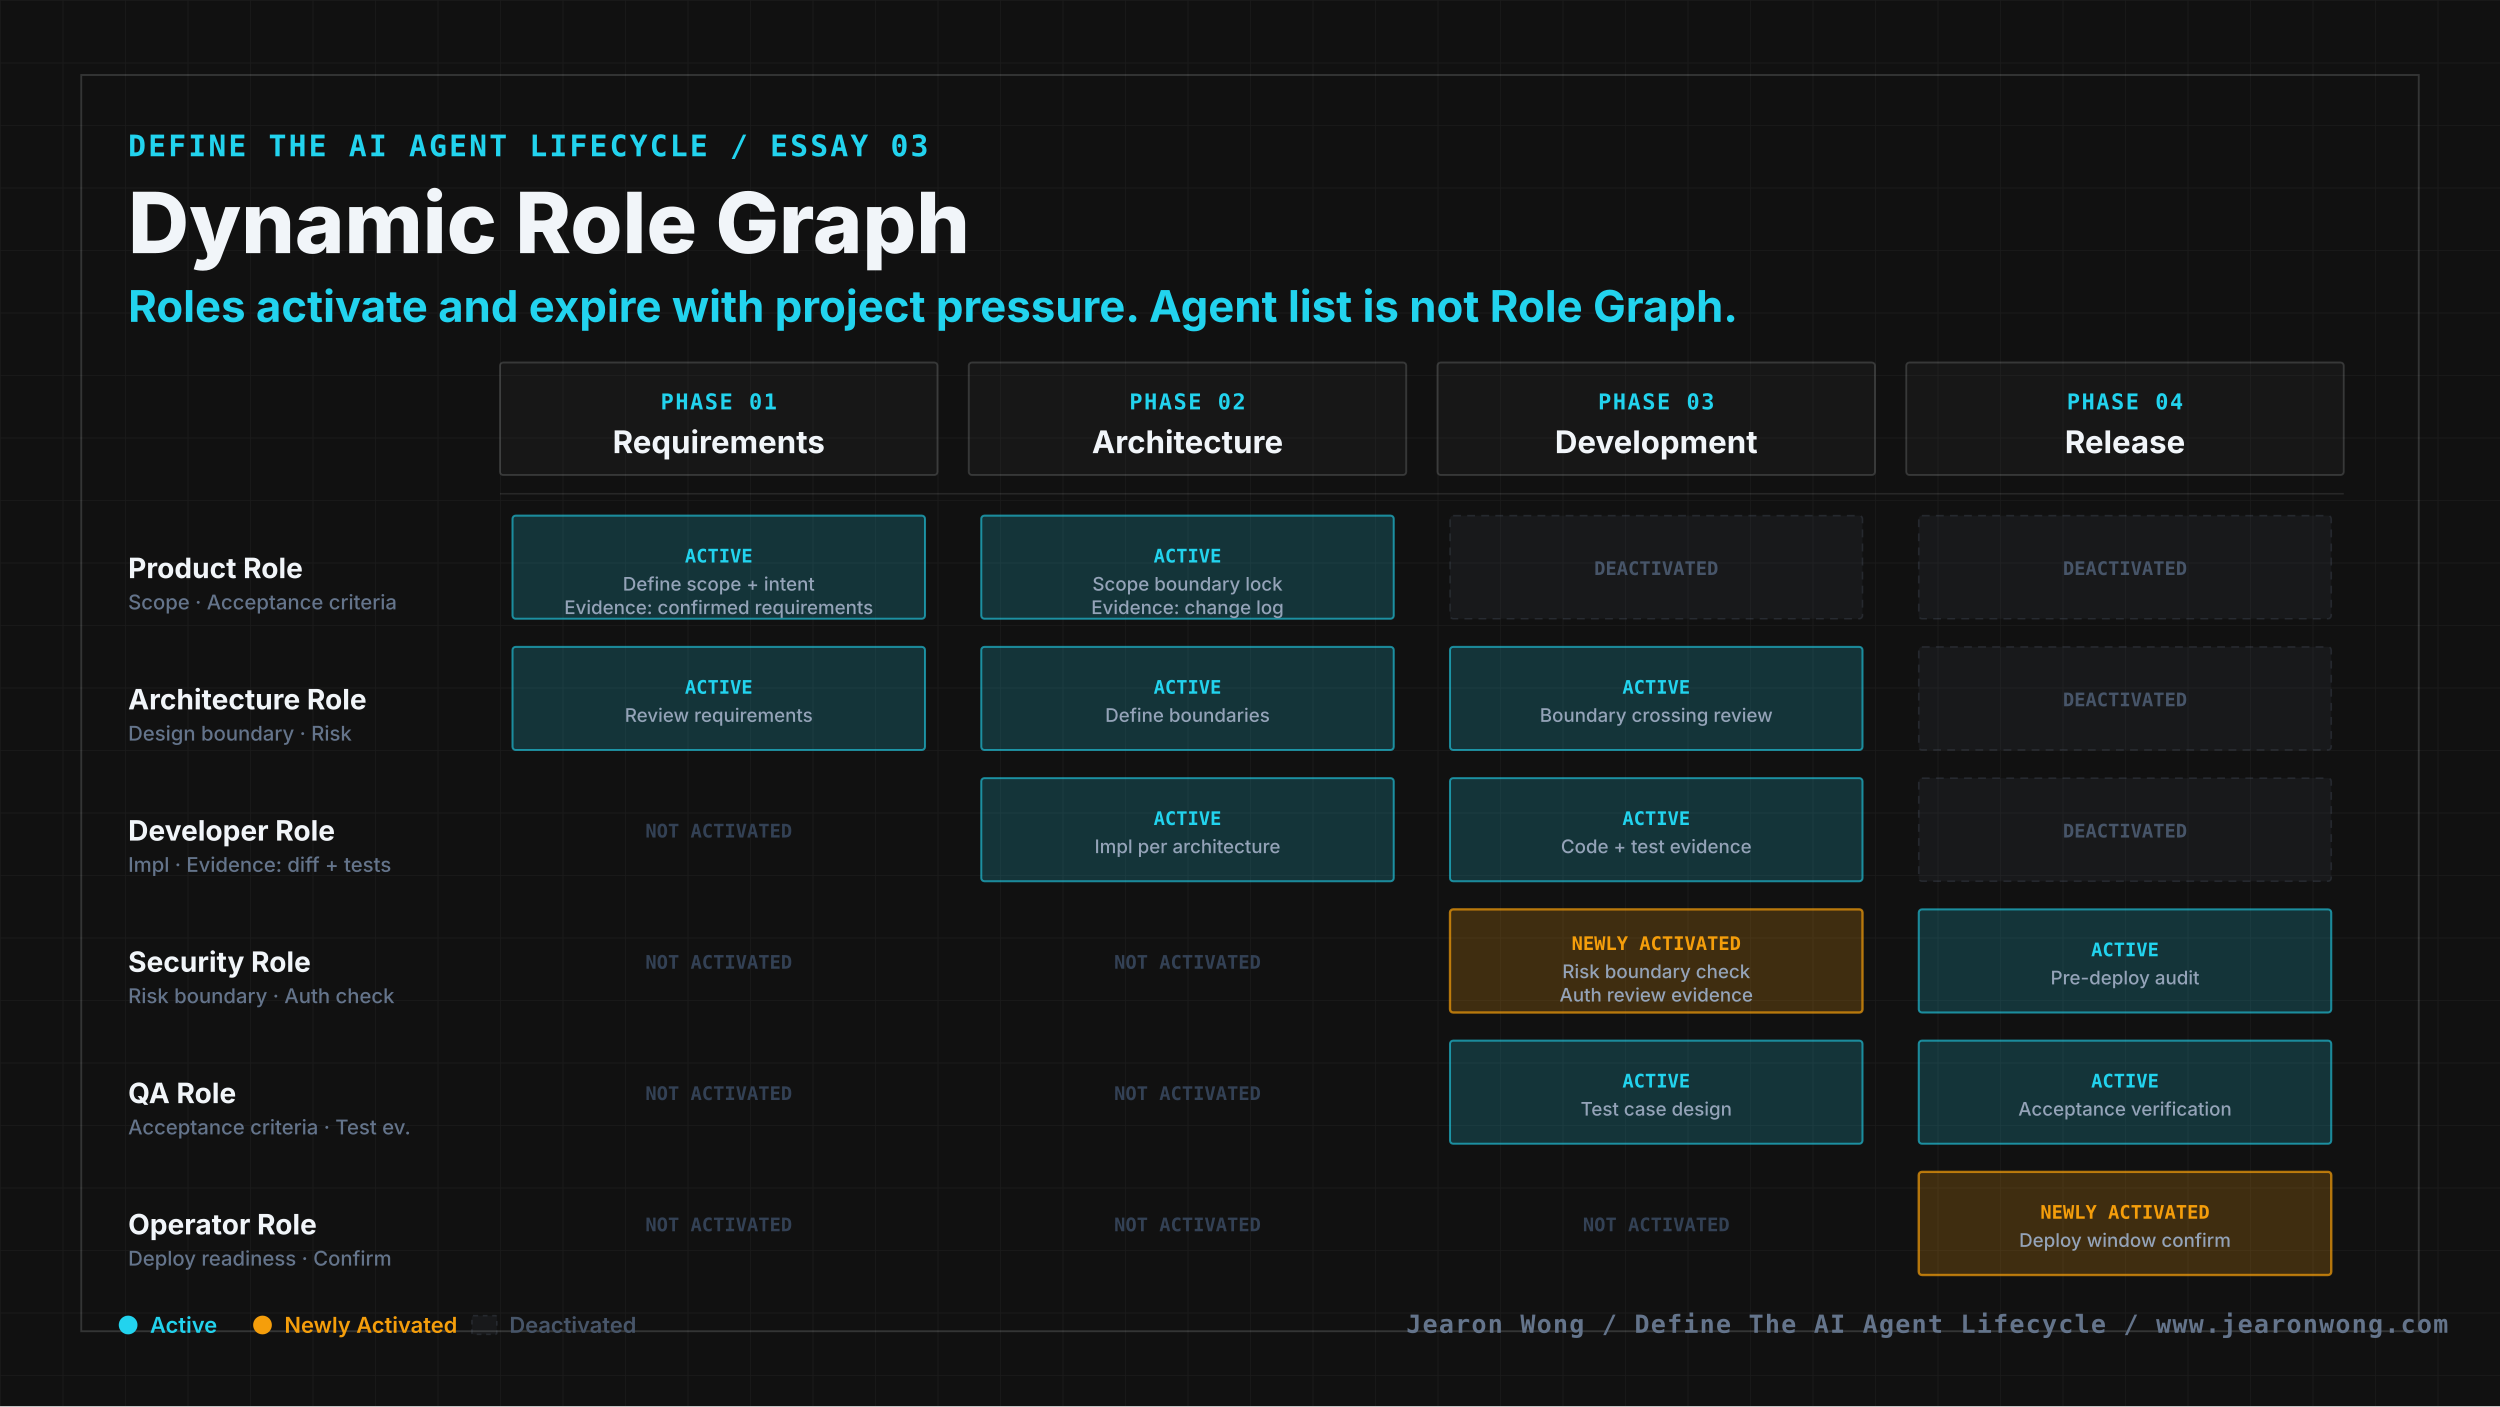
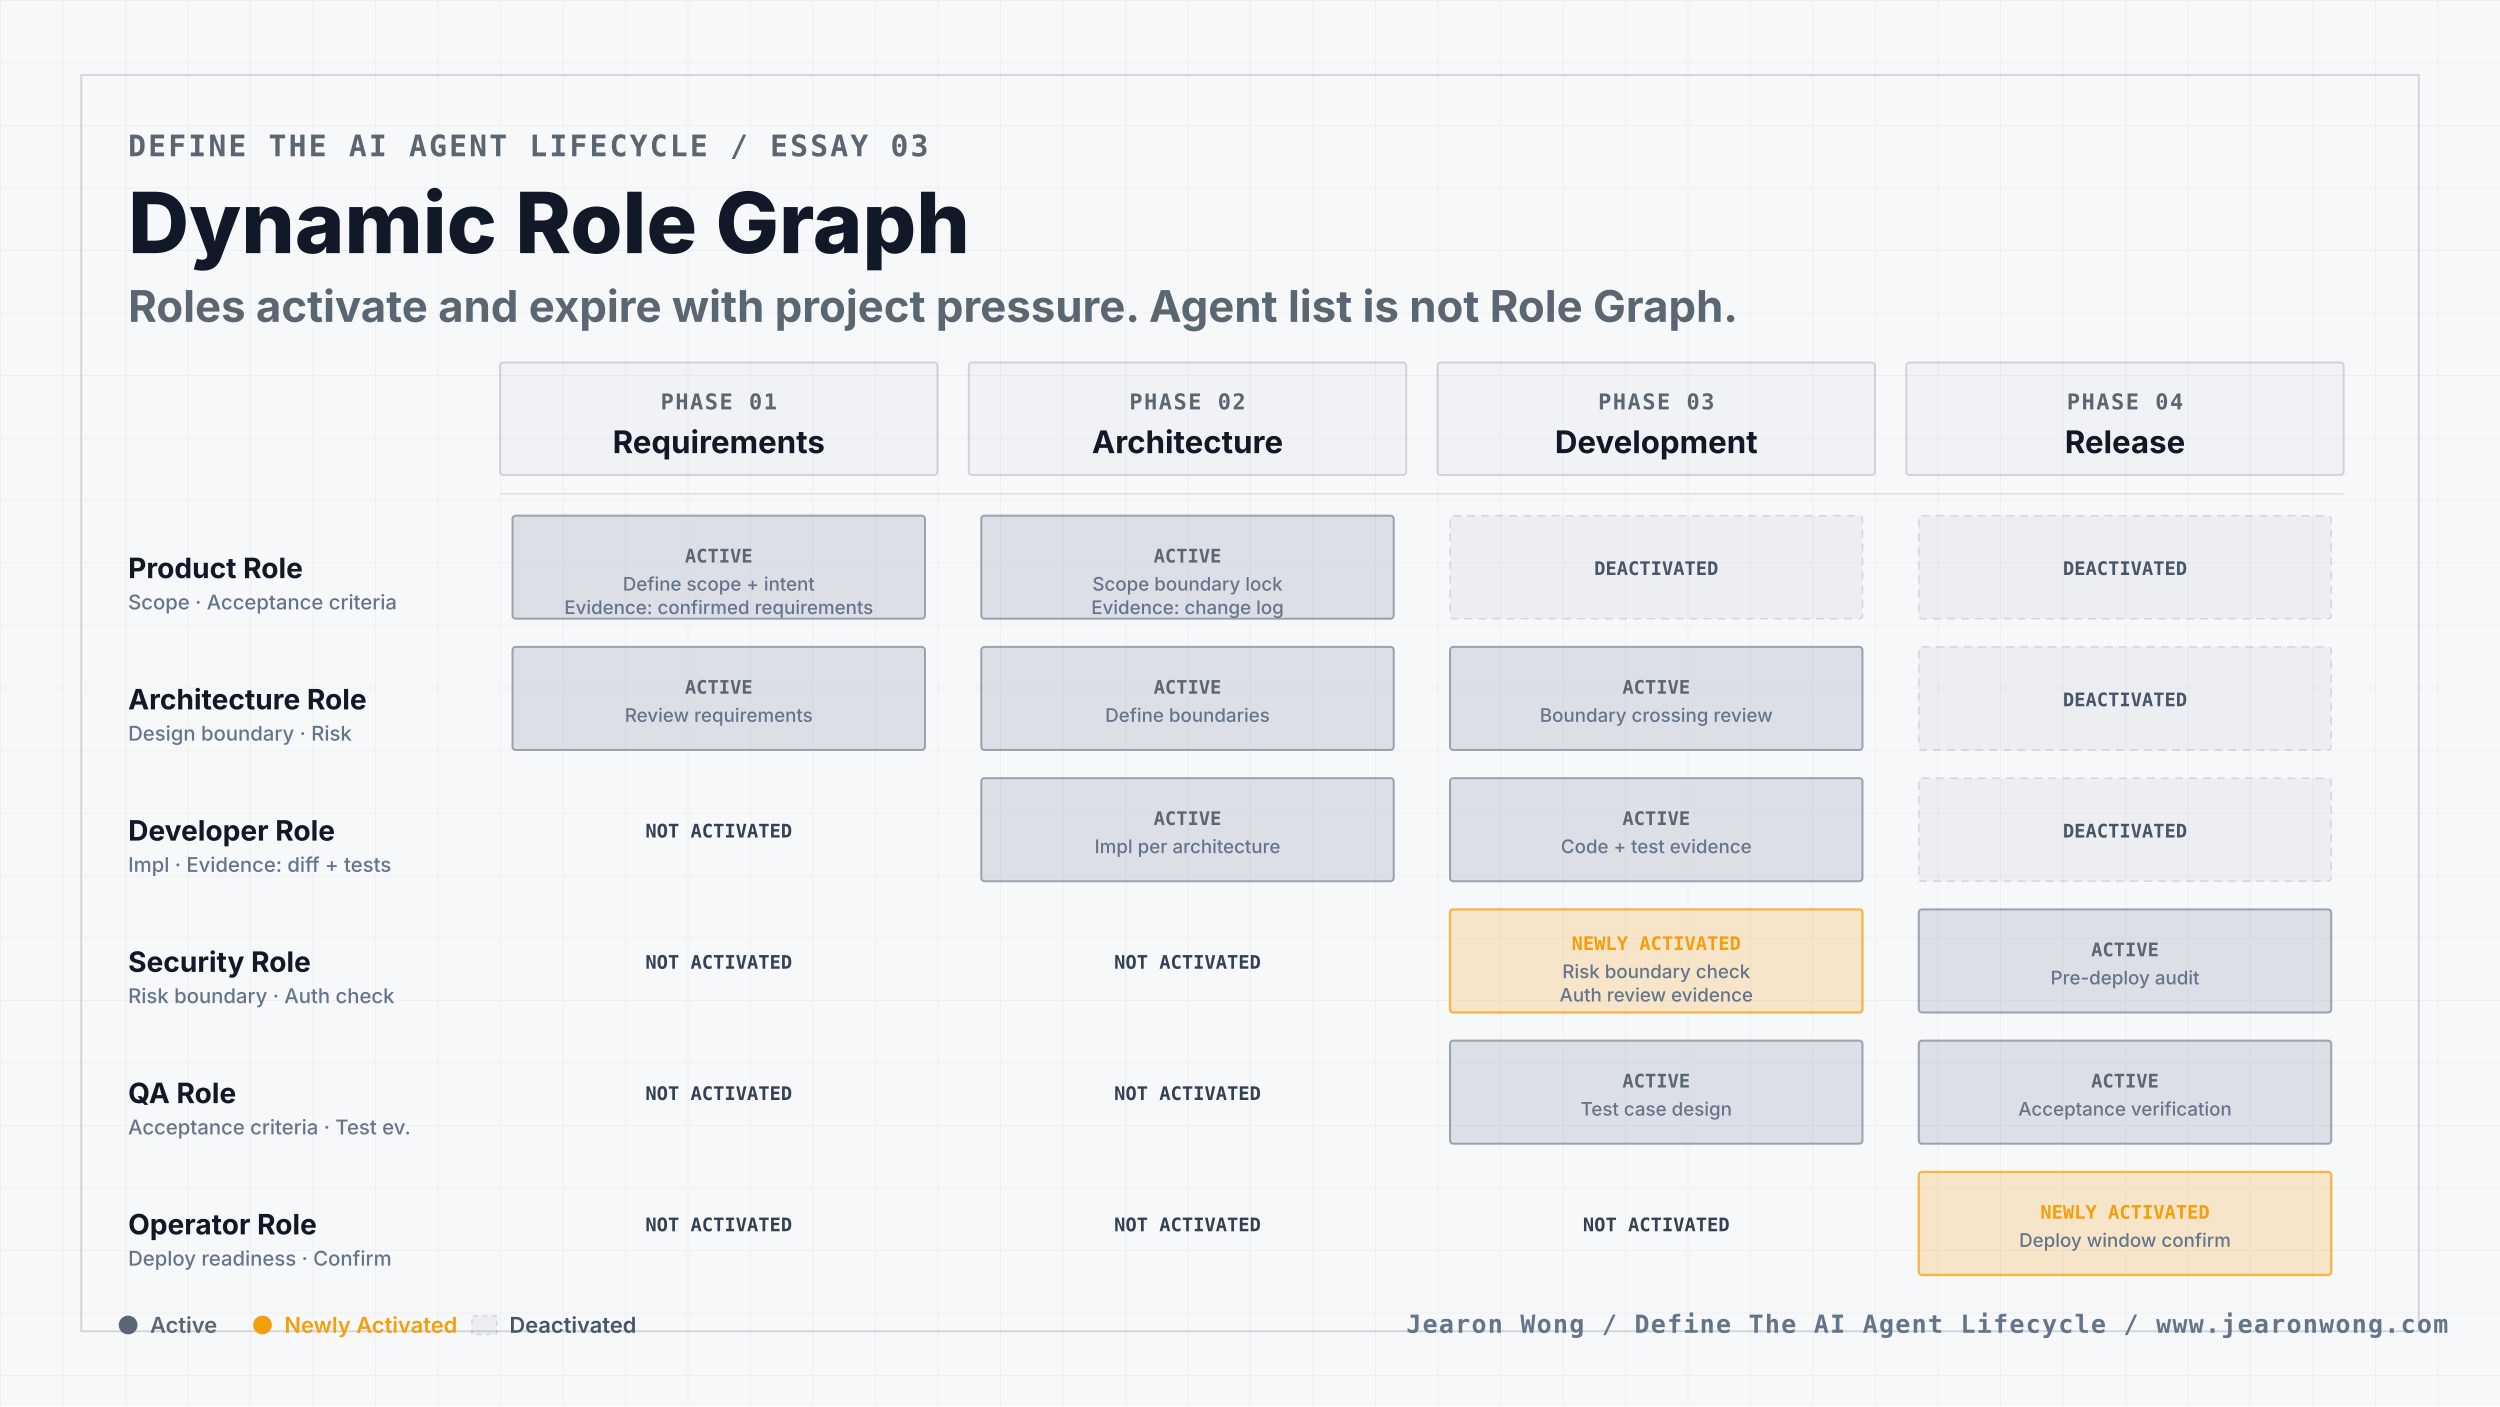
- <svg xmlns="http://www.w3.org/2000/svg" width="1600" height="900" viewBox="0 0 1600 900" role="img" aria-labelledby="t3 d3">
+ <svg xmlns="http://www.w3.org/2000/svg" width="1600" height="900" viewBox="0 0 1600 900" role="img" aria-labelledby="t3 d3" data-visual-system="research-ledger-b" data-media-category="article-figure" data-palette="neutral-structure-functional-blue-semantic-exceptions" data-visual-revision="article-figure-b">
  <defs>
    <style>
-       .bg{fill:#111111}
-       .outer{fill:none;stroke:rgba(241,245,249,0.16);stroke-width:1.2}
-       .phase{fill:rgba(255,255,255,0.025);stroke:rgba(241,245,249,0.16);stroke-width:1.2}
-       .bar-active{fill:rgba(34,211,238,0.18);stroke:rgba(34,211,238,0.6);stroke-width:1.3}
+       .bg{fill:#f7f8fa}
+       .outer{fill:none;stroke:rgba(15,23,42,0.16);stroke-width:1.2}
+       .phase{fill:rgba(15,23,42,0.025);stroke:rgba(15,23,42,0.16);stroke-width:1.2}
+       .bar-active{fill:rgba(100,116,139,0.18);stroke:rgba(100,116,139,0.6);stroke-width:1.3}
      .bar-new{fill:rgba(245,158,11,0.2);stroke:rgba(245,158,11,0.7);stroke-width:1.5}
      .bar-done{fill:rgba(100,116,139,0.08);stroke:rgba(100,116,139,0.22);stroke-width:1;stroke-dasharray:5 4}
      .bar-none{fill:none}
-       .role-lbl{fill:#f1f5f9;font:700 18px Inter,sans-serif}
+       .role-lbl{fill:#111827;font:700 18px Inter,sans-serif}
      .role-sub{fill:#64748b;font:500 13px Inter,sans-serif}
-       .phase-t{fill:#f1f5f9;font:700 20px "Outfit",Inter,sans-serif}
-       .phase-n{fill:#22d3ee;font:700 14px "JetBrains Mono",Menlo,monospace;letter-spacing:1px}
-       .kicker{fill:#22d3ee;font:700 19px "JetBrains Mono",Menlo,monospace;letter-spacing:1.4px}
-       .ttl{fill:#f1f5f9;font:820 54px "Outfit",Inter,sans-serif}
-       .sub{fill:#22d3ee;font:700 28px "Outfit",Inter,sans-serif}
-       .tag-act{fill:#22d3ee;font:700 12px "JetBrains Mono",Menlo,monospace}
+       .phase-t{fill:#111827;font:700 20px "Outfit",Inter,sans-serif}
+       .phase-n{fill:#5b6673;font:700 14px "JetBrains Mono",Menlo,monospace;letter-spacing:1px}
+       .kicker{fill:#5b6673;font:700 19px "JetBrains Mono",Menlo,monospace;letter-spacing:1.4px}
+       .ttl{fill:#111827;font:820 54px "Outfit",Inter,sans-serif}
+       .sub{fill:#5b6673;font:700 28px "Outfit",Inter,sans-serif}
+       .tag-act{fill:#5b6673;font:700 12px "JetBrains Mono",Menlo,monospace}
      .tag-new{fill:#f59e0b;font:700 12px "JetBrains Mono",Menlo,monospace}
      .tag-done{fill:#475569;font:700 12px "JetBrains Mono",Menlo,monospace}
      .ann{fill:#64748b;font:500 13px Inter,sans-serif}
      .footer{fill:#64748b;font:700 16px "JetBrains Mono",Menlo,monospace;letter-spacing:0.8px}
-       .leg-dot-a{fill:#22d3ee}
+       .leg-dot-a{fill:#5b6673}
      .leg-dot-n{fill:#f59e0b}
    </style>
    <pattern id="g3" width="40" height="40" patternUnits="userSpaceOnUse">
-       <path d="M40 0L0 0 0 40" fill="none" stroke="rgba(241,245,249,0.05)" stroke-width="1" />
+       <path d="M40 0L0 0 0 40" fill="none" stroke="rgba(15,23,42,0.05)" stroke-width="1" />
    </pattern>
  </defs>
  <rect width="1600" height="900" class="bg" />
  <rect width="1600" height="900" fill="url(#g3)" />
  <rect x="52" y="48" width="1496" height="804" class="outer" />
  <text x="82" y="100" class="kicker">DEFINE THE AI AGENT LIFECYCLE / ESSAY 03</text>
  <text x="82" y="162" class="ttl">Dynamic Role Graph</text>
  <text x="82" y="206" class="sub">Roles activate and expire with project pressure. Agent list is not Role Graph.</text>
  <rect x="320" y="232" width="280" height="72" rx="2" class="phase" />
  <text x="460" y="262" text-anchor="middle" class="phase-n">PHASE 01</text>
  <text x="460" y="290" text-anchor="middle" class="phase-t">Requirements</text>
  <rect x="620" y="232" width="280" height="72" rx="2" class="phase" />
  <text x="760" y="262" text-anchor="middle" class="phase-n">PHASE 02</text>
  <text x="760" y="290" text-anchor="middle" class="phase-t">Architecture</text>
  <rect x="920" y="232" width="280" height="72" rx="2" class="phase" />
  <text x="1060" y="262" text-anchor="middle" class="phase-n">PHASE 03</text>
  <text x="1060" y="290" text-anchor="middle" class="phase-t">Development</text>
  <rect x="1220" y="232" width="280" height="72" rx="2" class="phase" />
  <text x="1360" y="262" text-anchor="middle" class="phase-n">PHASE 04</text>
  <text x="1360" y="290" text-anchor="middle" class="phase-t">Release</text>
-   <line x1="320" y1="316" x2="1500" y2="316" stroke="rgba(241,245,249,0.1)" stroke-width="1" />
+   <line x1="320" y1="316" x2="1500" y2="316" stroke="rgba(15,23,42,0.1)" stroke-width="1" />
  <text x="82" y="370" class="role-lbl">Product Role</text>
  <text x="82" y="390" class="role-sub">Scope · Acceptance criteria</text>
  <rect x="328" y="330" width="264" height="66" rx="2" class="bar-active" />
  <text x="460" y="360" text-anchor="middle" class="tag-act">ACTIVE</text>
-   <text x="460" y="378" text-anchor="middle" style="fill:#94a3b8;font:500 12px Inter,sans-serif">Define scope + intent</text>
-   <text x="460" y="393" text-anchor="middle" style="fill:#94a3b8;font:500 12px Inter,sans-serif">Evidence: confirmed requirements</text>
+   <text x="460" y="378" text-anchor="middle" style="fill:#64748b;font:500 12px Inter,sans-serif">Define scope + intent</text>
+   <text x="460" y="393" text-anchor="middle" style="fill:#64748b;font:500 12px Inter,sans-serif">Evidence: confirmed requirements</text>
  <rect x="628" y="330" width="264" height="66" rx="2" class="bar-active" />
  <text x="760" y="360" text-anchor="middle" class="tag-act">ACTIVE</text>
-   <text x="760" y="378" text-anchor="middle" style="fill:#94a3b8;font:500 12px Inter,sans-serif">Scope boundary lock</text>
-   <text x="760" y="393" text-anchor="middle" style="fill:#94a3b8;font:500 12px Inter,sans-serif">Evidence: change log</text>
+   <text x="760" y="378" text-anchor="middle" style="fill:#64748b;font:500 12px Inter,sans-serif">Scope boundary lock</text>
+   <text x="760" y="393" text-anchor="middle" style="fill:#64748b;font:500 12px Inter,sans-serif">Evidence: change log</text>
  <rect x="928" y="330" width="264" height="66" rx="2" class="bar-done" />
  <text x="1060" y="368" text-anchor="middle" class="tag-done">DEACTIVATED</text>
  <rect x="1228" y="330" width="264" height="66" rx="2" class="bar-done" />
  <text x="1360" y="368" text-anchor="middle" class="tag-done">DEACTIVATED</text>
  <text x="82" y="454" class="role-lbl">Architecture Role</text>
  <text x="82" y="474" class="role-sub">Design boundary · Risk</text>
  <rect x="328" y="414" width="264" height="66" rx="2" class="bar-active" />
  <text x="460" y="444" text-anchor="middle" class="tag-act">ACTIVE</text>
-   <text x="460" y="462" text-anchor="middle" style="fill:#94a3b8;font:500 12px Inter,sans-serif">Review requirements</text>
+   <text x="460" y="462" text-anchor="middle" style="fill:#64748b;font:500 12px Inter,sans-serif">Review requirements</text>
  <rect x="628" y="414" width="264" height="66" rx="2" class="bar-active" />
  <text x="760" y="444" text-anchor="middle" class="tag-act">ACTIVE</text>
-   <text x="760" y="462" text-anchor="middle" style="fill:#94a3b8;font:500 12px Inter,sans-serif">Define boundaries</text>
+   <text x="760" y="462" text-anchor="middle" style="fill:#64748b;font:500 12px Inter,sans-serif">Define boundaries</text>
  <rect x="928" y="414" width="264" height="66" rx="2" class="bar-active" />
  <text x="1060" y="444" text-anchor="middle" class="tag-act">ACTIVE</text>
-   <text x="1060" y="462" text-anchor="middle" style="fill:#94a3b8;font:500 12px Inter,sans-serif">Boundary crossing review</text>
+   <text x="1060" y="462" text-anchor="middle" style="fill:#64748b;font:500 12px Inter,sans-serif">Boundary crossing review</text>
  <rect x="1228" y="414" width="264" height="66" rx="2" class="bar-done" />
  <text x="1360" y="452" text-anchor="middle" class="tag-done">DEACTIVATED</text>
  <text x="82" y="538" class="role-lbl">Developer Role</text>
  <text x="82" y="558" class="role-sub">Impl · Evidence: diff + tests</text>
  <rect x="328" y="498" width="264" height="66" rx="2" class="bar-none" />
  <text x="460" y="536" text-anchor="middle" style="fill:#334155;font:700 12px 'JetBrains Mono',Menlo,monospace">NOT ACTIVATED</text>
  <rect x="628" y="498" width="264" height="66" rx="2" class="bar-active" />
  <text x="760" y="528" text-anchor="middle" class="tag-act">ACTIVE</text>
-   <text x="760" y="546" text-anchor="middle" style="fill:#94a3b8;font:500 12px Inter,sans-serif">Impl per architecture</text>
+   <text x="760" y="546" text-anchor="middle" style="fill:#64748b;font:500 12px Inter,sans-serif">Impl per architecture</text>
  <rect x="928" y="498" width="264" height="66" rx="2" class="bar-active" />
  <text x="1060" y="528" text-anchor="middle" class="tag-act">ACTIVE</text>
-   <text x="1060" y="546" text-anchor="middle" style="fill:#94a3b8;font:500 12px Inter,sans-serif">Code + test evidence</text>
+   <text x="1060" y="546" text-anchor="middle" style="fill:#64748b;font:500 12px Inter,sans-serif">Code + test evidence</text>
  <rect x="1228" y="498" width="264" height="66" rx="2" class="bar-done" />
  <text x="1360" y="536" text-anchor="middle" class="tag-done">DEACTIVATED</text>
  <text x="82" y="622" class="role-lbl">Security Role</text>
  <text x="82" y="642" class="role-sub">Risk boundary · Auth check</text>
  <rect x="328" y="582" width="264" height="66" rx="2" class="bar-none" />
  <text x="460" y="620" text-anchor="middle" style="fill:#334155;font:700 12px 'JetBrains Mono',Menlo,monospace">NOT ACTIVATED</text>
  <rect x="628" y="582" width="264" height="66" rx="2" class="bar-none" />
  <text x="760" y="620" text-anchor="middle" style="fill:#334155;font:700 12px 'JetBrains Mono',Menlo,monospace">NOT ACTIVATED</text>
  <rect x="928" y="582" width="264" height="66" rx="2" class="bar-new" />
  <text x="1060" y="608" text-anchor="middle" class="tag-new">NEWLY ACTIVATED</text>
-   <text x="1060" y="626" text-anchor="middle" style="fill:#94a3b8;font:500 12px Inter,sans-serif">Risk boundary check</text>
-   <text x="1060" y="641" text-anchor="middle" style="fill:#94a3b8;font:500 12px Inter,sans-serif">Auth review evidence</text>
+   <text x="1060" y="626" text-anchor="middle" style="fill:#64748b;font:500 12px Inter,sans-serif">Risk boundary check</text>
+   <text x="1060" y="641" text-anchor="middle" style="fill:#64748b;font:500 12px Inter,sans-serif">Auth review evidence</text>
  <rect x="1228" y="582" width="264" height="66" rx="2" class="bar-active" />
  <text x="1360" y="612" text-anchor="middle" class="tag-act">ACTIVE</text>
-   <text x="1360" y="630" text-anchor="middle" style="fill:#94a3b8;font:500 12px Inter,sans-serif">Pre-deploy audit</text>
+   <text x="1360" y="630" text-anchor="middle" style="fill:#64748b;font:500 12px Inter,sans-serif">Pre-deploy audit</text>
  <text x="82" y="706" class="role-lbl">QA Role</text>
  <text x="82" y="726" class="role-sub">Acceptance criteria · Test ev.</text>
  <rect x="328" y="666" width="264" height="66" rx="2" class="bar-none" />
  <text x="460" y="704" text-anchor="middle" style="fill:#334155;font:700 12px 'JetBrains Mono',Menlo,monospace">NOT ACTIVATED</text>
  <rect x="628" y="666" width="264" height="66" rx="2" class="bar-none" />
  <text x="760" y="704" text-anchor="middle" style="fill:#334155;font:700 12px 'JetBrains Mono',Menlo,monospace">NOT ACTIVATED</text>
  <rect x="928" y="666" width="264" height="66" rx="2" class="bar-active" />
  <text x="1060" y="696" text-anchor="middle" class="tag-act">ACTIVE</text>
-   <text x="1060" y="714" text-anchor="middle" style="fill:#94a3b8;font:500 12px Inter,sans-serif">Test case design</text>
+   <text x="1060" y="714" text-anchor="middle" style="fill:#64748b;font:500 12px Inter,sans-serif">Test case design</text>
  <rect x="1228" y="666" width="264" height="66" rx="2" class="bar-active" />
  <text x="1360" y="696" text-anchor="middle" class="tag-act">ACTIVE</text>
-   <text x="1360" y="714" text-anchor="middle" style="fill:#94a3b8;font:500 12px Inter,sans-serif">Acceptance verification</text>
+   <text x="1360" y="714" text-anchor="middle" style="fill:#64748b;font:500 12px Inter,sans-serif">Acceptance verification</text>
  <text x="82" y="790" class="role-lbl">Operator Role</text>
  <text x="82" y="810" class="role-sub">Deploy readiness · Confirm</text>
  <rect x="328" y="750" width="264" height="66" rx="2" class="bar-none" />
  <text x="460" y="788" text-anchor="middle" style="fill:#334155;font:700 12px 'JetBrains Mono',Menlo,monospace">NOT ACTIVATED</text>
  <rect x="628" y="750" width="264" height="66" rx="2" class="bar-none" />
  <text x="760" y="788" text-anchor="middle" style="fill:#334155;font:700 12px 'JetBrains Mono',Menlo,monospace">NOT ACTIVATED</text>
  <rect x="928" y="750" width="264" height="66" rx="2" class="bar-none" />
  <text x="1060" y="788" text-anchor="middle" style="fill:#334155;font:700 12px 'JetBrains Mono',Menlo,monospace">NOT ACTIVATED</text>
  <rect x="1228" y="750" width="264" height="66" rx="2" class="bar-new" />
  <text x="1360" y="780" text-anchor="middle" class="tag-new">NEWLY ACTIVATED</text>
-   <text x="1360" y="798" text-anchor="middle" style="fill:#94a3b8;font:500 12px Inter,sans-serif">Deploy window confirm</text>
+   <text x="1360" y="798" text-anchor="middle" style="fill:#64748b;font:500 12px Inter,sans-serif">Deploy window confirm</text>
  <circle cx="82" cy="848" r="6" class="leg-dot-a" />
-   <text x="96" y="853" style="fill:#22d3ee;font:600 14px Inter,sans-serif">Active</text>
+   <text x="96" y="853" style="fill:#5b6673;font:600 14px Inter,sans-serif">Active</text>
  <circle cx="168" cy="848" r="6" class="leg-dot-n" />
  <text x="182" y="853" style="fill:#f59e0b;font:600 14px Inter,sans-serif">Newly Activated</text>
  <rect x="302" y="842" width="16" height="12" rx="1" style="fill:rgba(100,116,139,0.08);stroke:rgba(100,116,139,0.22);stroke-dasharray:3 3" />
  <text x="326" y="853" style="fill:#475569;font:600 14px Inter,sans-serif">Deactivated</text>
  <text x="900" y="853" class="footer">Jearon Wong / Define The AI Agent Lifecycle / www.jearonwong.com</text>
</svg>
